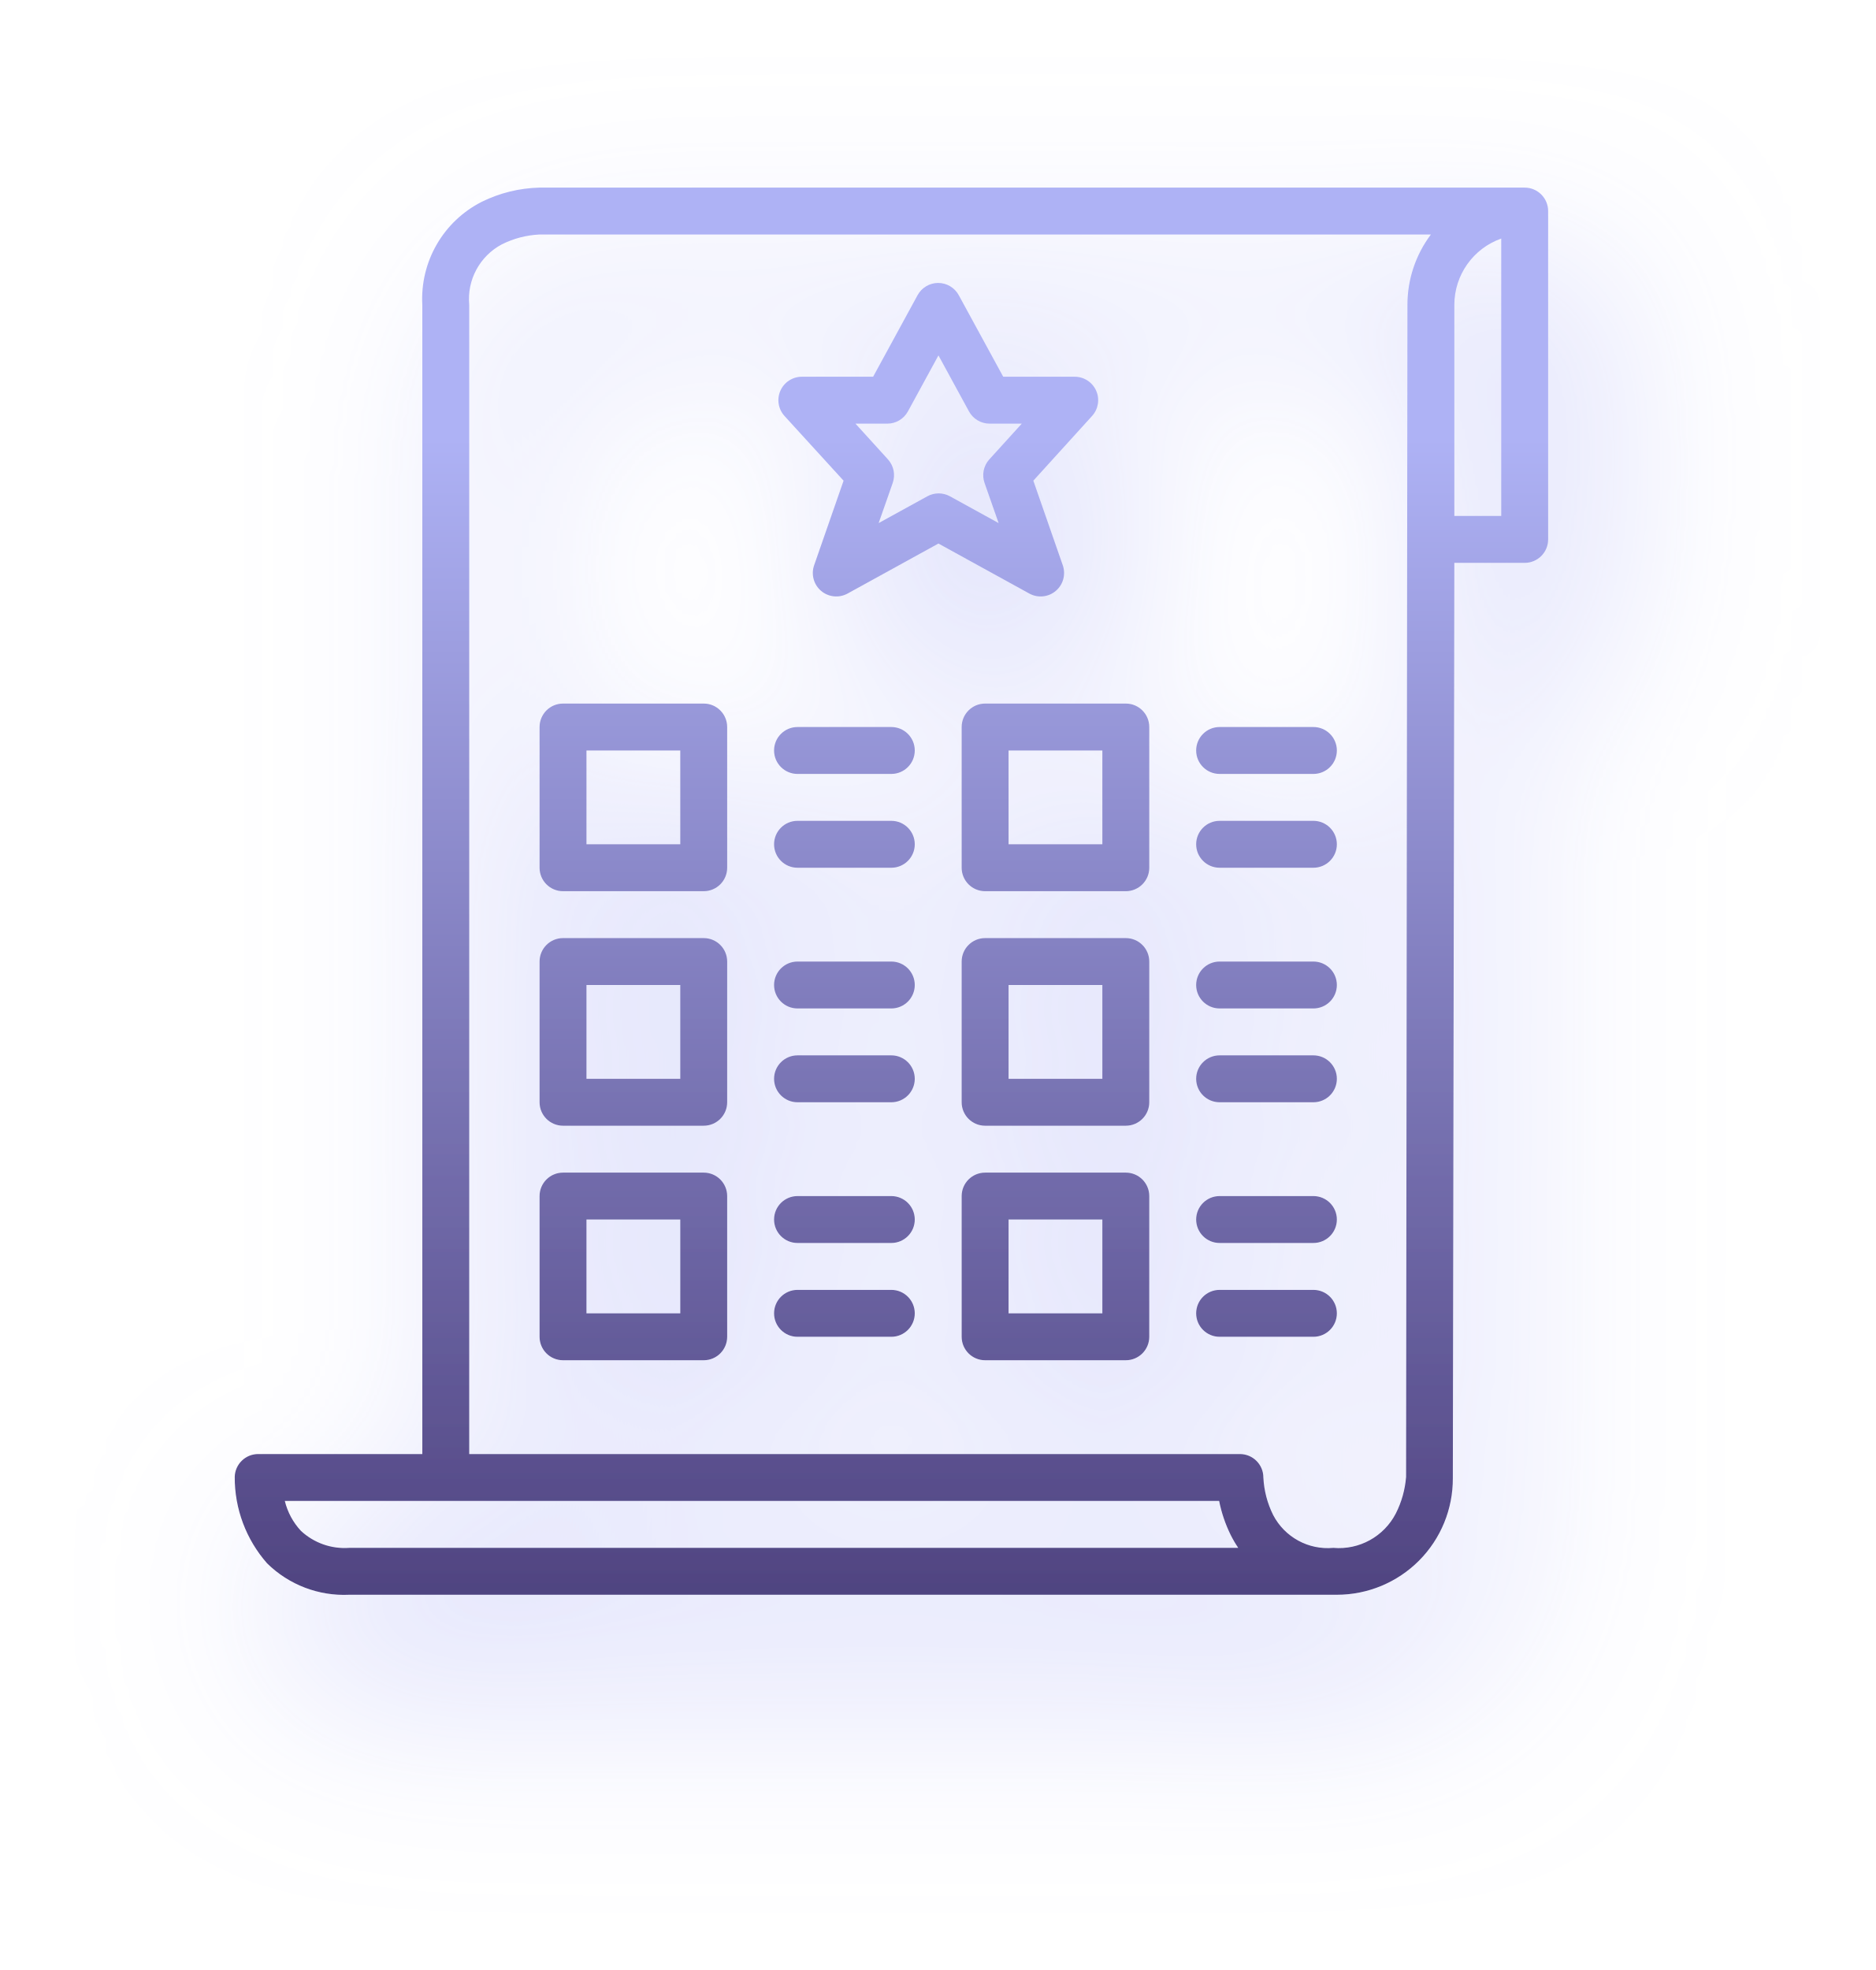
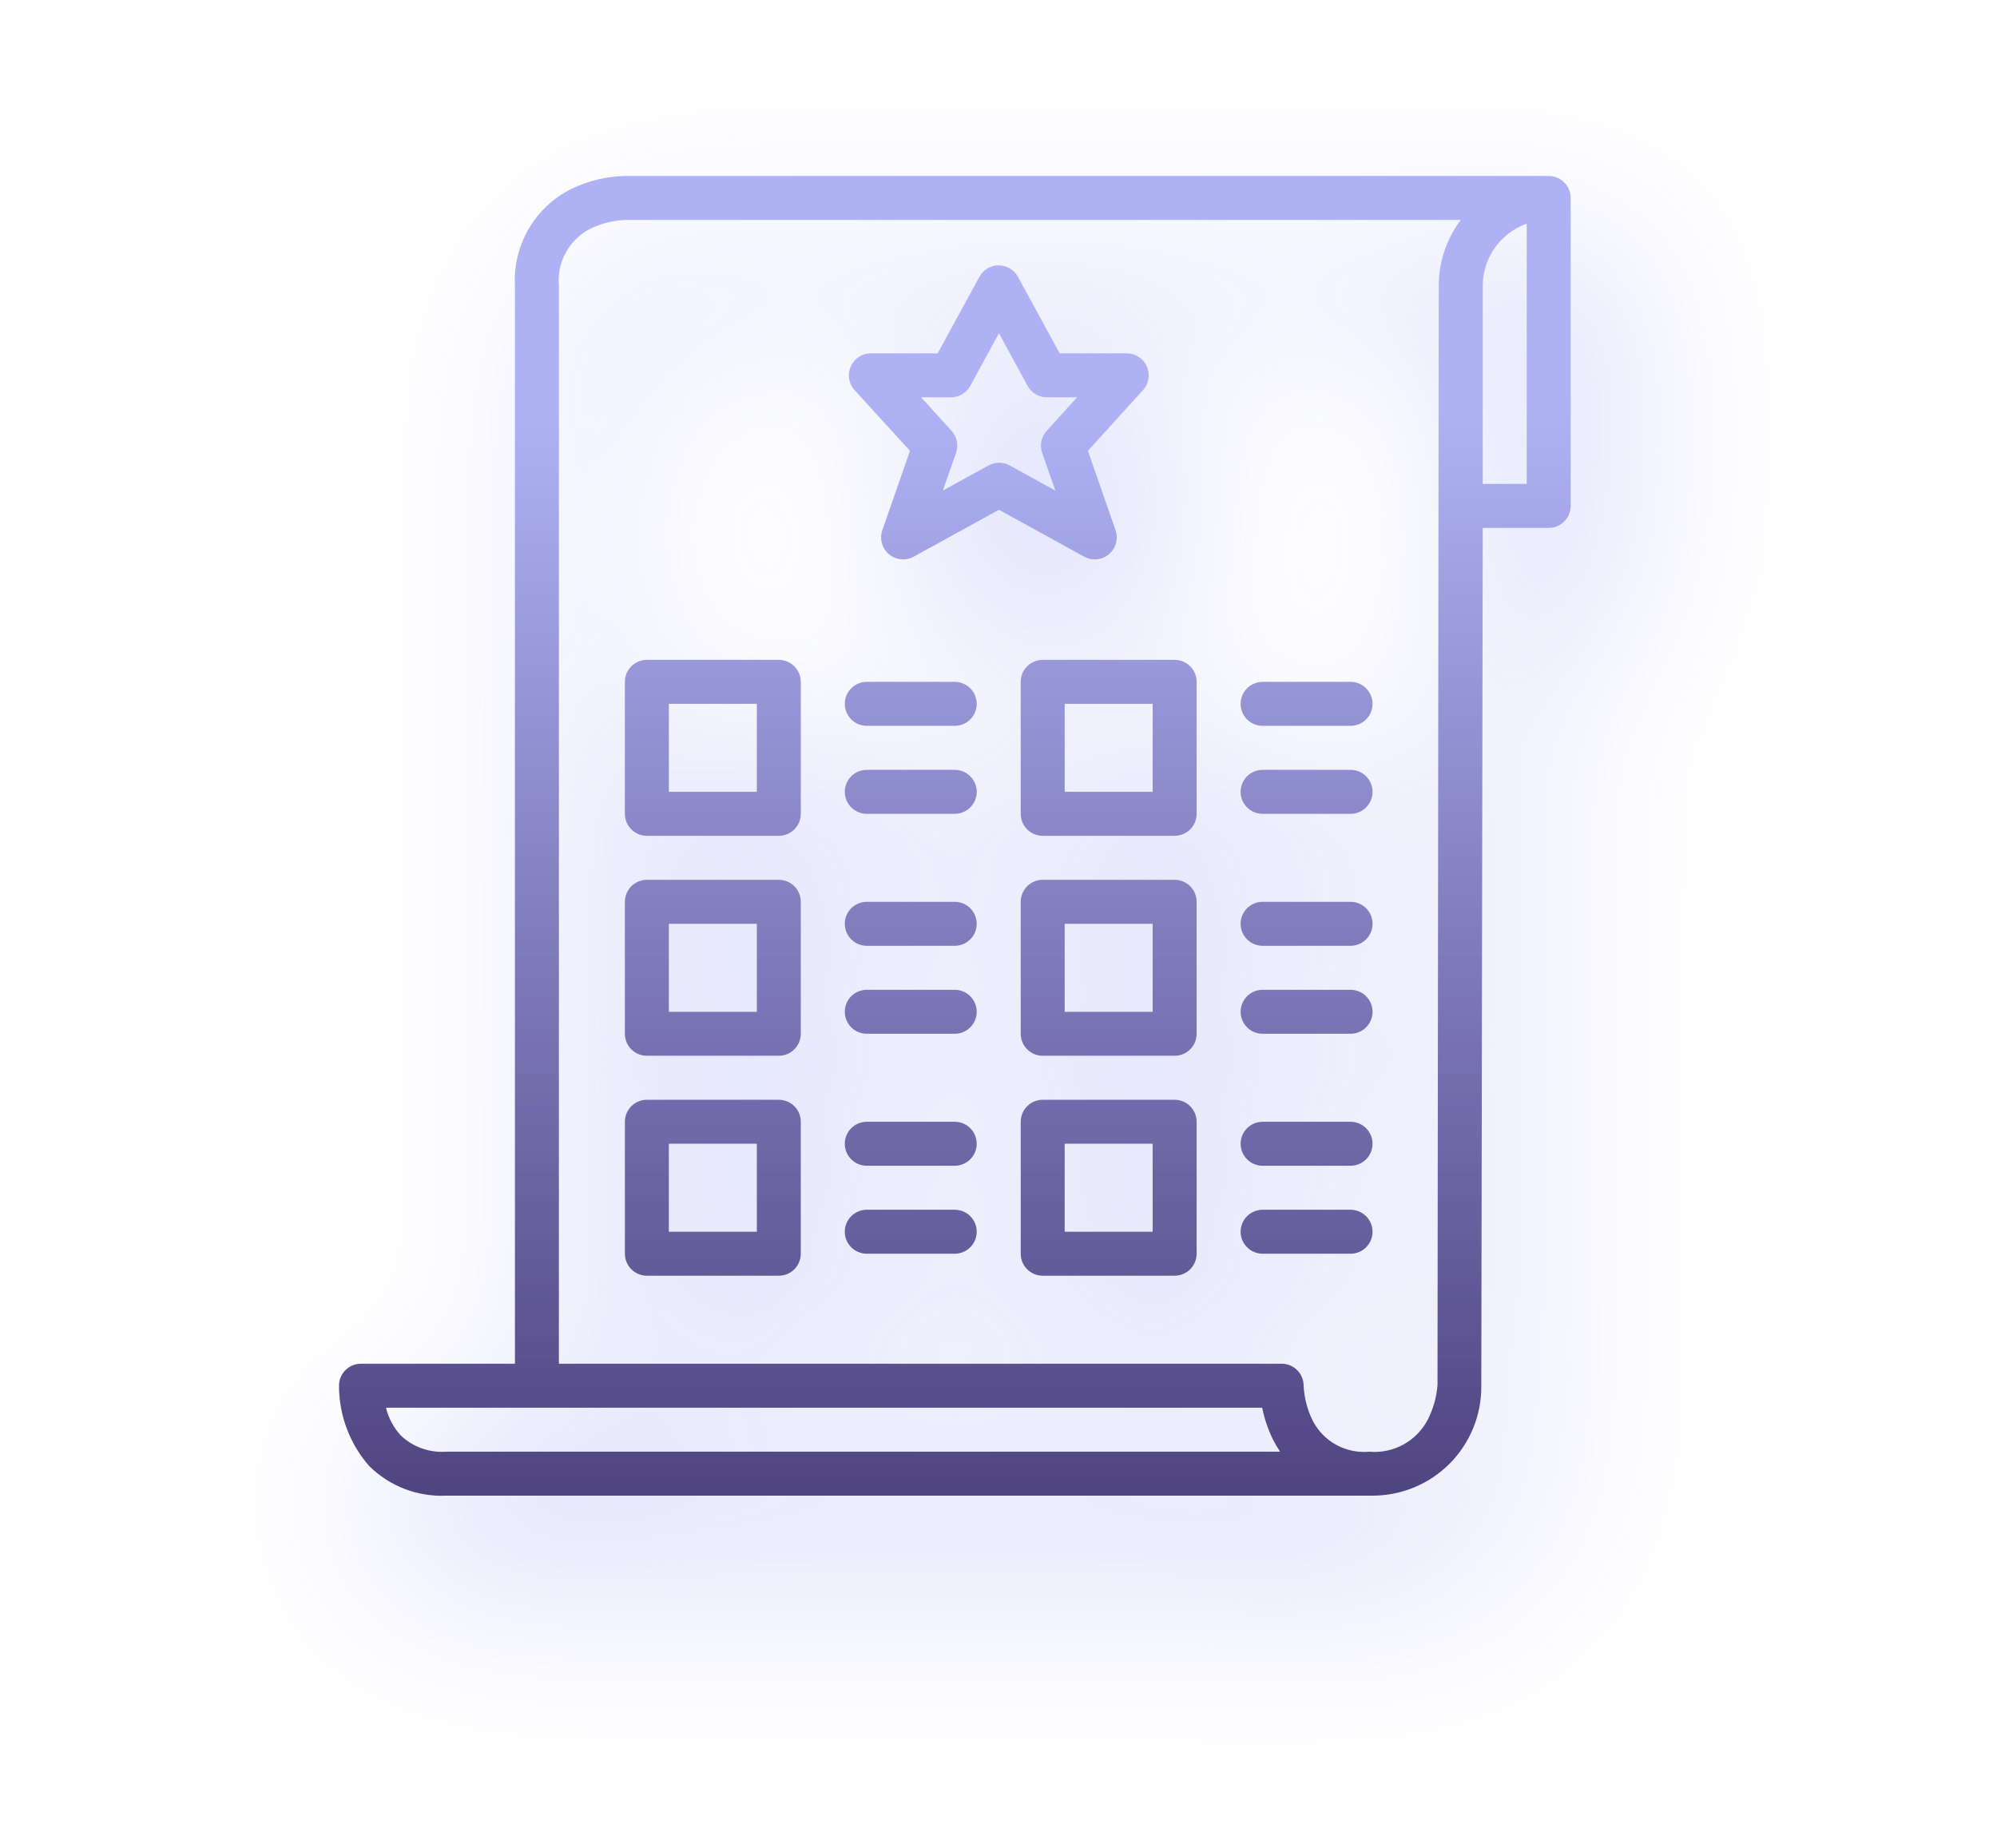
- <svg xmlns="http://www.w3.org/2000/svg" width="40" height="42" viewBox="0 0 40 42">
+ <svg xmlns="http://www.w3.org/2000/svg" width="40" height="37" viewBox="0 0 40 42">
  <defs>
    <linearGradient id="linear-gradient" x1="0.5" y1="0.175" x2="0.5" y2="1" gradientUnits="objectBoundingBox">
      <stop offset="0" stop-color="#aeb2f5" />
      <stop offset="1" stop-color="#504481" />
    </linearGradient>
    <filter id="wish-list" x="0" y="0" width="40" height="42" filterUnits="userSpaceOnUse">
      <feOffset dx="1" dy="2" input="SourceAlpha" />
      <feGaussianBlur stdDeviation="2" result="blur" />
      <feFlood flood-color="#aeb2f5" flood-opacity="0.651" />
      <feComposite operator="in" in2="blur" />
      <feComposite in="SourceGraphic" />
    </filter>
  </defs>
  <g transform="matrix(1, 0, 0, 1, 0, 0)" filter="url(#wish-list)">
    <path id="wish-list-2" data-name="wish-list" d="M59.495,16H38.487a2.945,2.945,0,0,0-1.22.3,2.32,2.32,0,0,0-1.272,2.2V43h-3.5a.5.5,0,0,0-.5.485,2.767,2.767,0,0,0,.69,1.845,2.338,2.338,0,0,0,1.751.67H55.495v0a2.473,2.473,0,0,0,2.473-2.484V43.5L58,24h1.5a.5.5,0,0,0,.5-.5v-7a.5.5,0,0,0-.5-.5ZM34.436,45a1.366,1.366,0,0,1-1.029-.362A1.438,1.438,0,0,1,33.063,44H52.985a2.929,2.929,0,0,0,.245.723,2.437,2.437,0,0,0,.162.277ZM57,18.5l-.029,24.989a2.09,2.09,0,0,1-.219.778A1.364,1.364,0,0,1,55.42,45a1.31,1.31,0,0,1-1.283-.7,2.016,2.016,0,0,1-.209-.8.5.5,0,0,0-.5-.5H36.995V18.5a1.32,1.32,0,0,1,.695-1.29,1.99,1.99,0,0,1,.8-.21H57.5a2.489,2.489,0,0,0-.5,1.5Zm2,4.5H58V18.5a1.5,1.5,0,0,1,1-1.414Zm-14.023-.752-.629,1.807a.5.5,0,0,0,.713.6l1.939-1.067,1.939,1.067a.5.5,0,0,0,.713-.6l-.629-1.807,1.253-1.38a.5.5,0,0,0-.37-.836H48.381l-.948-1.739a.5.5,0,0,0-.878,0l-.948,1.739h-1.52a.5.5,0,0,0-.37.836Zm.933-1.216a.5.5,0,0,0,.439-.261l.651-1.194.651,1.194a.5.5,0,0,0,.439.261h.687l-.694.764a.5.5,0,0,0-.1.5l.3.856-1.038-.571a.5.5,0,0,0-.482,0l-1.038.571.3-.856a.5.5,0,0,0-.1-.5l-.694-.764ZM38.995,31h3a.5.5,0,0,0,.5-.5v-3a.5.5,0,0,0-.5-.5h-3a.5.5,0,0,0-.5.5v3A.5.5,0,0,0,38.995,31Zm.5-3h2v2h-2Zm-.5,8h3a.5.5,0,0,0,.5-.5v-3a.5.5,0,0,0-.5-.5h-3a.5.5,0,0,0-.5.5v3A.5.5,0,0,0,38.995,36Zm.5-3h2v2h-2Zm-.5,8h3a.5.5,0,0,0,.5-.5v-3a.5.5,0,0,0-.5-.5h-3a.5.5,0,0,0-.5.5v3A.5.5,0,0,0,38.995,41Zm.5-3h2v2h-2Zm8-10.5v3a.5.5,0,0,0,.5.5h3a.5.5,0,0,0,.5-.5v-3a.5.5,0,0,0-.5-.5h-3A.5.5,0,0,0,47.495,27.5Zm1,.5h2v2h-2Zm2.5,4h-3a.5.5,0,0,0-.5.5v3a.5.5,0,0,0,.5.5h3a.5.5,0,0,0,.5-.5v-3A.5.5,0,0,0,50.995,32Zm-.5,3h-2V33h2Zm.5,2h-3a.5.5,0,0,0-.5.5v3a.5.5,0,0,0,.5.5h3a.5.5,0,0,0,.5-.5v-3A.5.5,0,0,0,50.995,37Zm-.5,3h-2V38h2Zm-7-12a.5.5,0,0,1,.5-.5h2a.5.5,0,0,1,0,1h-2A.5.5,0,0,1,43.495,28Zm0,2a.5.5,0,0,1,.5-.5h2a.5.5,0,0,1,0,1h-2A.5.5,0,0,1,43.495,30Zm0,3a.5.5,0,0,1,.5-.5h2a.5.5,0,0,1,0,1h-2A.5.5,0,0,1,43.495,33Zm0,2a.5.5,0,0,1,.5-.5h2a.5.5,0,0,1,0,1h-2A.5.5,0,0,1,43.495,35Zm0,3a.5.5,0,0,1,.5-.5h2a.5.5,0,0,1,0,1h-2A.5.5,0,0,1,43.495,38Zm0,2a.5.5,0,0,1,.5-.5h2a.5.5,0,0,1,0,1h-2A.5.5,0,0,1,43.495,40Zm9-12a.5.5,0,0,1,.5-.5h2a.5.5,0,0,1,0,1h-2A.5.5,0,0,1,52.495,28Zm0,2a.5.5,0,0,1,.5-.5h2a.5.5,0,0,1,0,1h-2A.5.5,0,0,1,52.495,30Zm0,3a.5.5,0,0,1,.5-.5h2a.5.5,0,0,1,0,1h-2A.5.5,0,0,1,52.495,33Zm0,2a.5.5,0,0,1,.5-.5h2a.5.5,0,0,1,0,1h-2A.5.5,0,0,1,52.495,35Zm0,3a.5.5,0,0,1,.5-.5h2a.5.5,0,0,1,0,1h-2A.5.5,0,0,1,52.495,38Zm0,2a.5.5,0,0,1,.5-.5h2a.5.5,0,0,1,0,1h-2A.5.5,0,0,1,52.495,40Z" transform="translate(-26.99 -12)" fill="url(#linear-gradient)" />
  </g>
</svg>
